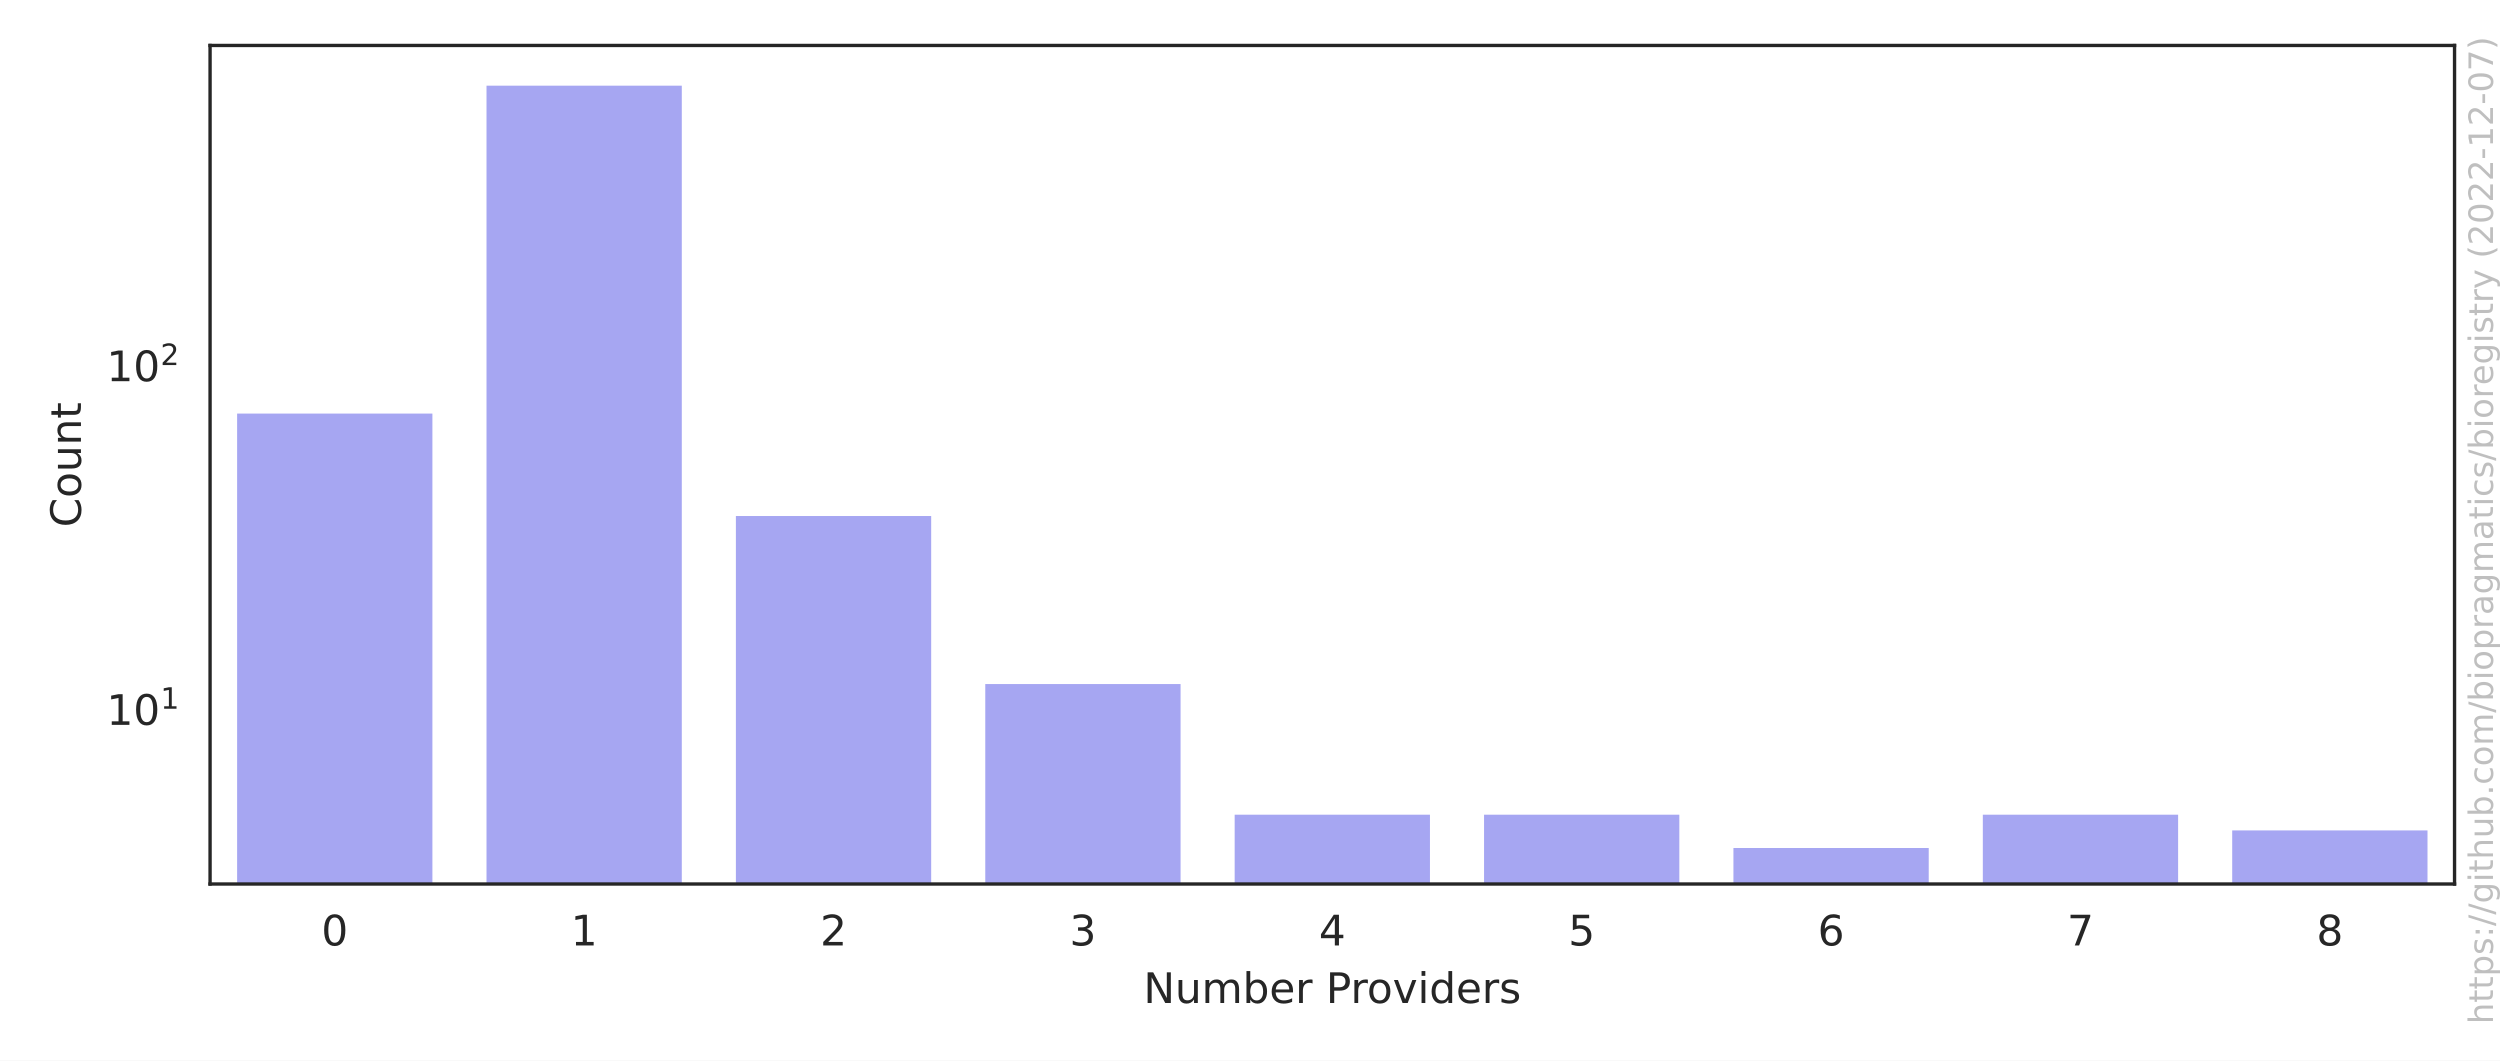
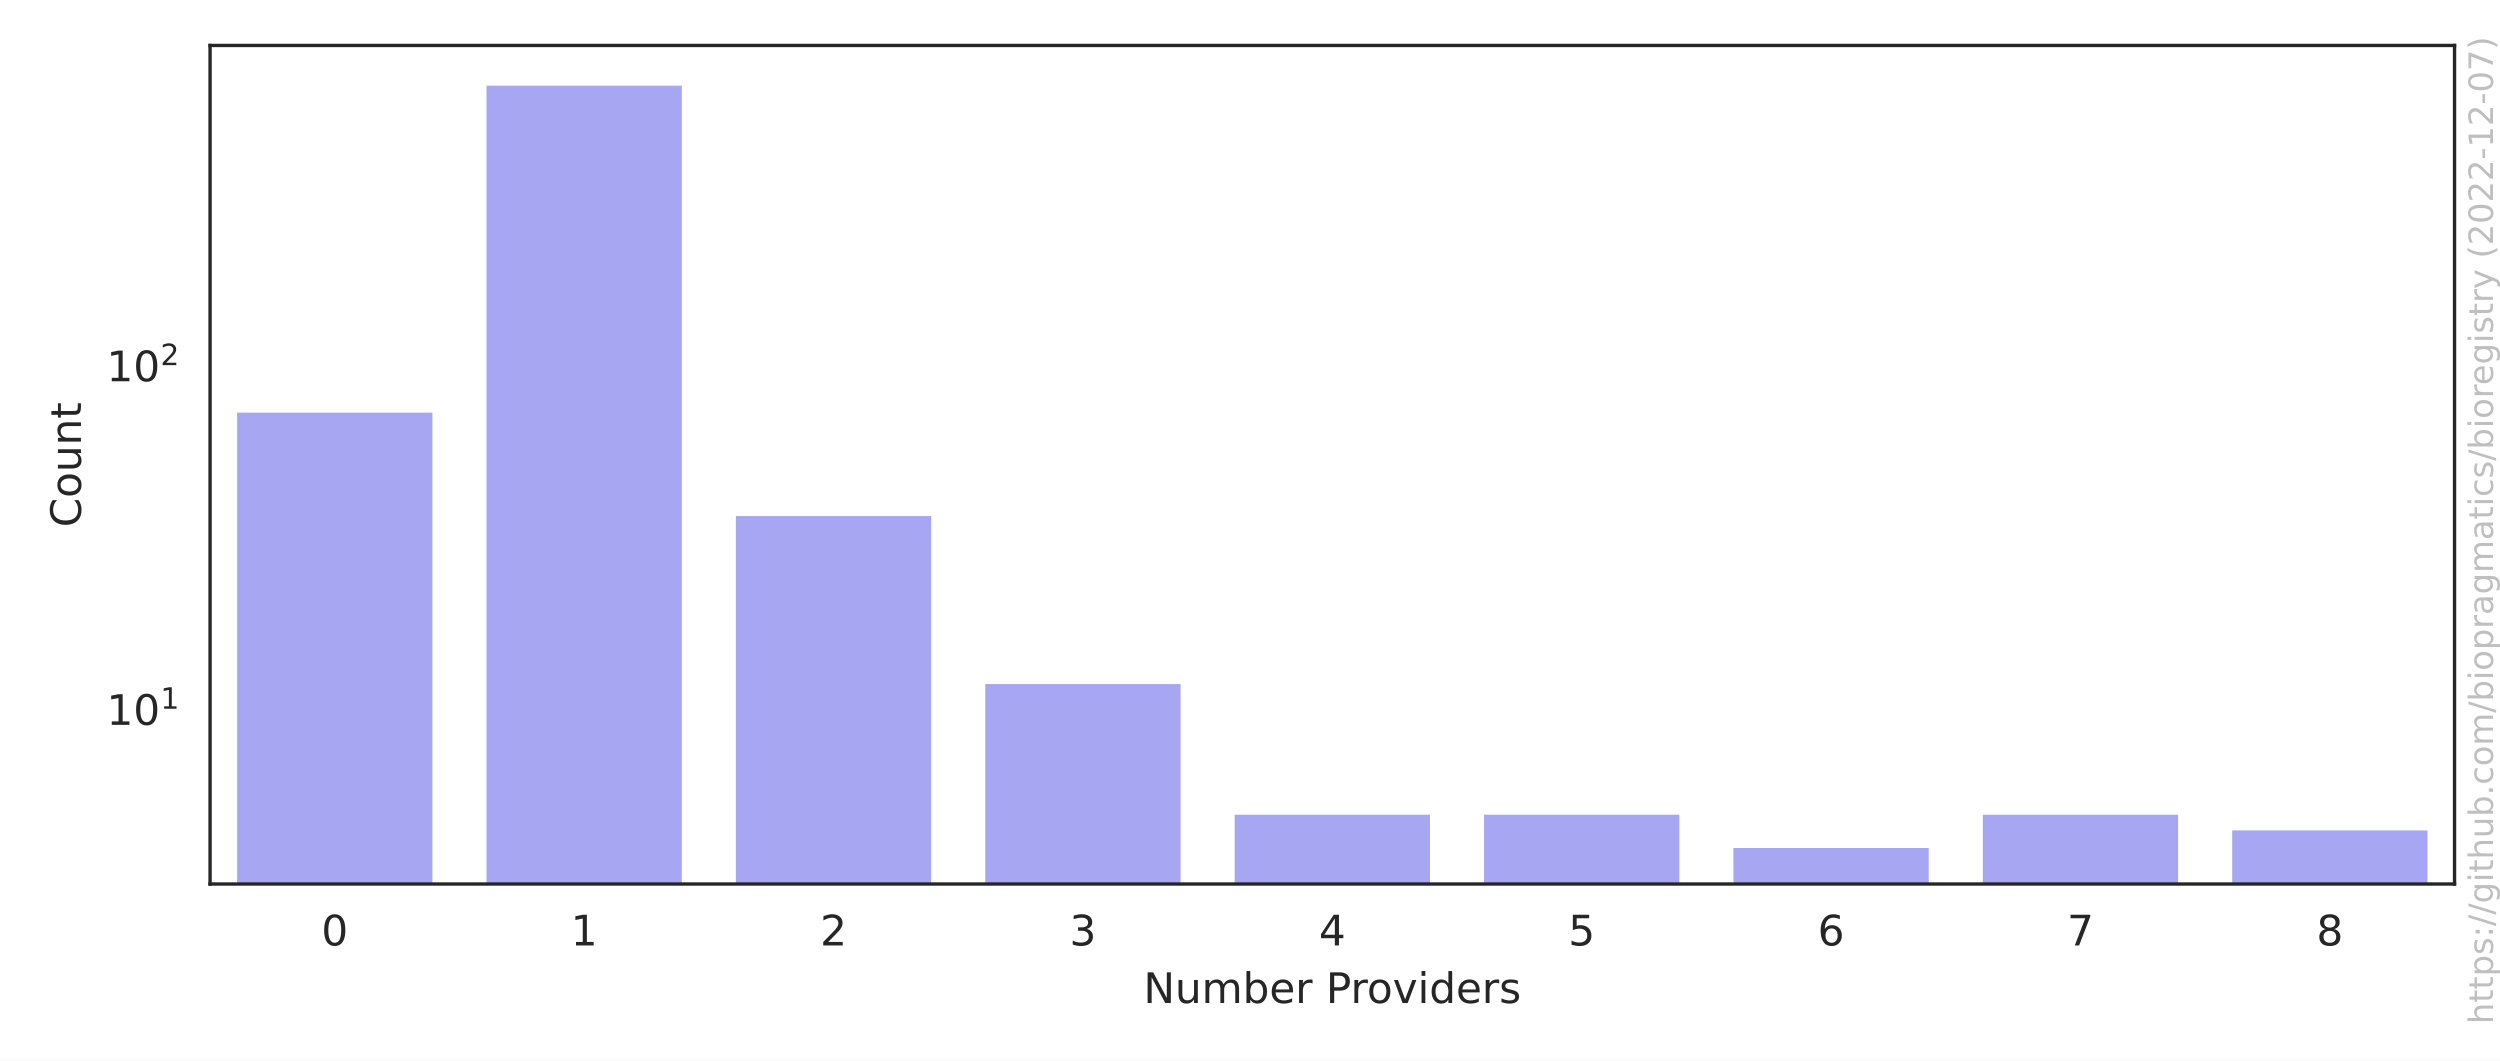
<svg xmlns="http://www.w3.org/2000/svg" xmlns:xlink="http://www.w3.org/1999/xlink" width="594pt" height="252pt" viewBox="0 0 594 252" version="1.1">
  <defs>
    <style type="text/css">*{stroke-linejoin: round; stroke-linecap: butt}</style>
  </defs>
  <g id="figure_1">
    <g id="patch_1">
      <path d="M 0 252  L 594 252  L 594 0  L 0 0  z " style="fill: #ffffff" />
    </g>
    <g id="axes_1">
      <g id="patch_2">
        <path d="M 49.913 210.04  L 583.2 210.04  L 583.2 10.8  L 49.913 10.8  z " style="fill: #ffffff" />
      </g>
      <g id="matplotlib.axis_1">
        <g id="xtick_1">
          <g id="text_1">
            <g style="fill: #262626" transform="translate(76.35851 224.6384) scale(0.1 -0.1)">
              <defs>
                <path id="DejaVuSans-30" d="M 2034 4250  Q 1547 4250 1301 3770  Q 1056 3291 1056 2328  Q 1056 1369 1301 889  Q 1547 409 2034 409  Q 2525 409 2770 889  Q 3016 1369 3016 2328  Q 3016 3291 2770 3770  Q 2525 4250 2034 4250  z M 2034 4750  Q 2819 4750 3233 4129  Q 3647 3509 3647 2328  Q 3647 1150 3233 529  Q 2819 -91 2034 -91  Q 1250 -91 836 529  Q 422 1150 422 2328  Q 422 3509 836 4129  Q 1250 4750 2034 4750  z " transform="scale(0.015625)" />
              </defs>
              <use xlink:href="#DejaVuSans-30" />
            </g>
          </g>
        </g>
        <g id="xtick_2">
          <g id="text_2">
            <g style="fill: #262626" transform="translate(135.6127 224.6384) scale(0.1 -0.1)">
              <defs>
                <path id="DejaVuSans-31" d="M 794 531  L 1825 531  L 1825 4091  L 703 3866  L 703 4441  L 1819 4666  L 2450 4666  L 2450 531  L 3481 531  L 3481 0  L 794 0  L 794 531  z " transform="scale(0.015625)" />
              </defs>
              <use xlink:href="#DejaVuSans-31" />
            </g>
          </g>
        </g>
        <g id="xtick_3">
          <g id="text_3">
            <g style="fill: #262626" transform="translate(194.8668 224.6384) scale(0.1 -0.1)">
              <defs>
                <path id="DejaVuSans-32" d="M 1228 531  L 3431 531  L 3431 0  L 469 0  L 469 531  Q 828 903 1448 1529  Q 2069 2156 2228 2338  Q 2531 2678 2651 2914  Q 2772 3150 2772 3378  Q 2772 3750 2511 3984  Q 2250 4219 1831 4219  Q 1534 4219 1204 4116  Q 875 4013 500 3803  L 500 4441  Q 881 4594 1212 4672  Q 1544 4750 1819 4750  Q 2544 4750 2975 4387  Q 3406 4025 3406 3419  Q 3406 3131 3298 2873  Q 3191 2616 2906 2266  Q 2828 2175 2409 1742  Q 1991 1309 1228 531  z " transform="scale(0.015625)" />
              </defs>
              <use xlink:href="#DejaVuSans-32" />
            </g>
          </g>
        </g>
        <g id="xtick_4">
          <g id="text_4">
            <g style="fill: #262626" transform="translate(254.1209 224.6384) scale(0.1 -0.1)">
              <defs>
                <path id="DejaVuSans-33" d="M 2597 2516  Q 3050 2419 3304 2112  Q 3559 1806 3559 1356  Q 3559 666 3084 287  Q 2609 -91 1734 -91  Q 1441 -91 1130 -33  Q 819 25 488 141  L 488 750  Q 750 597 1062 519  Q 1375 441 1716 441  Q 2309 441 2620 675  Q 2931 909 2931 1356  Q 2931 1769 2642 2001  Q 2353 2234 1838 2234  L 1294 2234  L 1294 2753  L 1863 2753  Q 2328 2753 2575 2939  Q 2822 3125 2822 3475  Q 2822 3834 2567 4026  Q 2313 4219 1838 4219  Q 1578 4219 1281 4162  Q 984 4106 628 3988  L 628 4550  Q 988 4650 1302 4700  Q 1616 4750 1894 4750  Q 2613 4750 3031 4423  Q 3450 4097 3450 3541  Q 3450 3153 3228 2886  Q 3006 2619 2597 2516  z " transform="scale(0.015625)" />
              </defs>
              <use xlink:href="#DejaVuSans-33" />
            </g>
          </g>
        </g>
        <g id="xtick_5">
          <g id="text_5">
            <g style="fill: #262626" transform="translate(313.3751 224.6384) scale(0.1 -0.1)">
              <defs>
                <path id="DejaVuSans-34" d="M 2419 4116  L 825 1625  L 2419 1625  L 2419 4116  z M 2253 4666  L 3047 4666  L 3047 1625  L 3713 1625  L 3713 1100  L 3047 1100  L 3047 0  L 2419 0  L 2419 1100  L 313 1100  L 313 1709  L 2253 4666  z " transform="scale(0.015625)" />
              </defs>
              <use xlink:href="#DejaVuSans-34" />
            </g>
          </g>
        </g>
        <g id="xtick_6">
          <g id="text_6">
            <g style="fill: #262626" transform="translate(372.6292 224.6384) scale(0.1 -0.1)">
              <defs>
                <path id="DejaVuSans-35" d="M 691 4666  L 3169 4666  L 3169 4134  L 1269 4134  L 1269 2991  Q 1406 3038 1543 3061  Q 1681 3084 1819 3084  Q 2600 3084 3056 2656  Q 3513 2228 3513 1497  Q 3513 744 3044 326  Q 2575 -91 1722 -91  Q 1428 -91 1123 -41  Q 819 9 494 109  L 494 744  Q 775 591 1075 516  Q 1375 441 1709 441  Q 2250 441 2565 725  Q 2881 1009 2881 1497  Q 2881 1984 2565 2268  Q 2250 2553 1709 2553  Q 1456 2553 1204 2497  Q 953 2441 691 2322  L 691 4666  z " transform="scale(0.015625)" />
              </defs>
              <use xlink:href="#DejaVuSans-35" />
            </g>
          </g>
        </g>
        <g id="xtick_7">
          <g id="text_7">
            <g style="fill: #262626" transform="translate(431.8834 224.6384) scale(0.1 -0.1)">
              <defs>
                <path id="DejaVuSans-36" d="M 2113 2584  Q 1688 2584 1439 2293  Q 1191 2003 1191 1497  Q 1191 994 1439 701  Q 1688 409 2113 409  Q 2538 409 2786 701  Q 3034 994 3034 1497  Q 3034 2003 2786 2293  Q 2538 2584 2113 2584  z M 3366 4563  L 3366 3988  Q 3128 4100 2886 4159  Q 2644 4219 2406 4219  Q 1781 4219 1451 3797  Q 1122 3375 1075 2522  Q 1259 2794 1537 2939  Q 1816 3084 2150 3084  Q 2853 3084 3261 2657  Q 3669 2231 3669 1497  Q 3669 778 3244 343  Q 2819 -91 2113 -91  Q 1303 -91 875 529  Q 447 1150 447 2328  Q 447 3434 972 4092  Q 1497 4750 2381 4750  Q 2619 4750 2861 4703  Q 3103 4656 3366 4563  z " transform="scale(0.015625)" />
              </defs>
              <use xlink:href="#DejaVuSans-36" />
            </g>
          </g>
        </g>
        <g id="xtick_8">
          <g id="text_8">
            <g style="fill: #262626" transform="translate(491.1375 224.6384) scale(0.1 -0.1)">
              <defs>
                <path id="DejaVuSans-37" d="M 525 4666  L 3525 4666  L 3525 4397  L 1831 0  L 1172 0  L 2766 4134  L 525 4134  L 525 4666  z " transform="scale(0.015625)" />
              </defs>
              <use xlink:href="#DejaVuSans-37" />
            </g>
          </g>
        </g>
        <g id="xtick_9">
          <g id="text_9">
            <g style="fill: #262626" transform="translate(550.3917 224.6384) scale(0.1 -0.1)">
              <defs>
                <path id="DejaVuSans-38" d="M 2034 2216  Q 1584 2216 1326 1975  Q 1069 1734 1069 1313  Q 1069 891 1326 650  Q 1584 409 2034 409  Q 2484 409 2743 651  Q 3003 894 3003 1313  Q 3003 1734 2745 1975  Q 2488 2216 2034 2216  z M 1403 2484  Q 997 2584 770 2862  Q 544 3141 544 3541  Q 544 4100 942 4425  Q 1341 4750 2034 4750  Q 2731 4750 3128 4425  Q 3525 4100 3525 3541  Q 3525 3141 3298 2862  Q 3072 2584 2669 2484  Q 3125 2378 3379 2068  Q 3634 1759 3634 1313  Q 3634 634 3220 271  Q 2806 -91 2034 -91  Q 1263 -91 848 271  Q 434 634 434 1313  Q 434 1759 690 2068  Q 947 2378 1403 2484  z M 1172 3481  Q 1172 3119 1398 2916  Q 1625 2713 2034 2713  Q 2441 2713 2670 2916  Q 2900 3119 2900 3481  Q 2900 3844 2670 4047  Q 2441 4250 2034 4250  Q 1625 4250 1398 4047  Q 1172 3844 1172 3481  z " transform="scale(0.015625)" />
              </defs>
              <use xlink:href="#DejaVuSans-38" />
            </g>
          </g>
        </g>
        <g id="text_10">
          <g style="fill: #262626" transform="translate(271.6923 238.3166) scale(0.1 -0.1)">
            <defs>
              <path id="DejaVuSans-4e" d="M 628 4666  L 1478 4666  L 3547 763  L 3547 4666  L 4159 4666  L 4159 0  L 3309 0  L 1241 3903  L 1241 0  L 628 0  L 628 4666  z " transform="scale(0.015625)" />
              <path id="DejaVuSans-75" d="M 544 1381  L 544 3500  L 1119 3500  L 1119 1403  Q 1119 906 1312 657  Q 1506 409 1894 409  Q 2359 409 2629 706  Q 2900 1003 2900 1516  L 2900 3500  L 3475 3500  L 3475 0  L 2900 0  L 2900 538  Q 2691 219 2414 64  Q 2138 -91 1772 -91  Q 1169 -91 856 284  Q 544 659 544 1381  z M 1991 3584  L 1991 3584  z " transform="scale(0.015625)" />
              <path id="DejaVuSans-6d" d="M 3328 2828  Q 3544 3216 3844 3400  Q 4144 3584 4550 3584  Q 5097 3584 5394 3201  Q 5691 2819 5691 2113  L 5691 0  L 5113 0  L 5113 2094  Q 5113 2597 4934 2840  Q 4756 3084 4391 3084  Q 3944 3084 3684 2787  Q 3425 2491 3425 1978  L 3425 0  L 2847 0  L 2847 2094  Q 2847 2600 2669 2842  Q 2491 3084 2119 3084  Q 1678 3084 1418 2786  Q 1159 2488 1159 1978  L 1159 0  L 581 0  L 581 3500  L 1159 3500  L 1159 2956  Q 1356 3278 1631 3431  Q 1906 3584 2284 3584  Q 2666 3584 2933 3390  Q 3200 3197 3328 2828  z " transform="scale(0.015625)" />
              <path id="DejaVuSans-62" d="M 3116 1747  Q 3116 2381 2855 2742  Q 2594 3103 2138 3103  Q 1681 3103 1420 2742  Q 1159 2381 1159 1747  Q 1159 1113 1420 752  Q 1681 391 2138 391  Q 2594 391 2855 752  Q 3116 1113 3116 1747  z M 1159 2969  Q 1341 3281 1617 3432  Q 1894 3584 2278 3584  Q 2916 3584 3314 3078  Q 3713 2572 3713 1747  Q 3713 922 3314 415  Q 2916 -91 2278 -91  Q 1894 -91 1617 61  Q 1341 213 1159 525  L 1159 0  L 581 0  L 581 4863  L 1159 4863  L 1159 2969  z " transform="scale(0.015625)" />
              <path id="DejaVuSans-65" d="M 3597 1894  L 3597 1613  L 953 1613  Q 991 1019 1311 708  Q 1631 397 2203 397  Q 2534 397 2845 478  Q 3156 559 3463 722  L 3463 178  Q 3153 47 2828 -22  Q 2503 -91 2169 -91  Q 1331 -91 842 396  Q 353 884 353 1716  Q 353 2575 817 3079  Q 1281 3584 2069 3584  Q 2775 3584 3186 3129  Q 3597 2675 3597 1894  z M 3022 2063  Q 3016 2534 2758 2815  Q 2500 3097 2075 3097  Q 1594 3097 1305 2825  Q 1016 2553 972 2059  L 3022 2063  z " transform="scale(0.015625)" />
              <path id="DejaVuSans-72" d="M 2631 2963  Q 2534 3019 2420 3045  Q 2306 3072 2169 3072  Q 1681 3072 1420 2755  Q 1159 2438 1159 1844  L 1159 0  L 581 0  L 581 3500  L 1159 3500  L 1159 2956  Q 1341 3275 1631 3429  Q 1922 3584 2338 3584  Q 2397 3584 2469 3576  Q 2541 3569 2628 3553  L 2631 2963  z " transform="scale(0.015625)" />
              <path id="DejaVuSans-20" transform="scale(0.015625)" />
              <path id="DejaVuSans-50" d="M 1259 4147  L 1259 2394  L 2053 2394  Q 2494 2394 2734 2622  Q 2975 2850 2975 3272  Q 2975 3691 2734 3919  Q 2494 4147 2053 4147  L 1259 4147  z M 628 4666  L 2053 4666  Q 2838 4666 3239 4311  Q 3641 3956 3641 3272  Q 3641 2581 3239 2228  Q 2838 1875 2053 1875  L 1259 1875  L 1259 0  L 628 0  L 628 4666  z " transform="scale(0.015625)" />
              <path id="DejaVuSans-6f" d="M 1959 3097  Q 1497 3097 1228 2736  Q 959 2375 959 1747  Q 959 1119 1226 758  Q 1494 397 1959 397  Q 2419 397 2687 759  Q 2956 1122 2956 1747  Q 2956 2369 2687 2733  Q 2419 3097 1959 3097  z M 1959 3584  Q 2709 3584 3137 3096  Q 3566 2609 3566 1747  Q 3566 888 3137 398  Q 2709 -91 1959 -91  Q 1206 -91 779 398  Q 353 888 353 1747  Q 353 2609 779 3096  Q 1206 3584 1959 3584  z " transform="scale(0.015625)" />
              <path id="DejaVuSans-76" d="M 191 3500  L 800 3500  L 1894 563  L 2988 3500  L 3597 3500  L 2284 0  L 1503 0  L 191 3500  z " transform="scale(0.015625)" />
              <path id="DejaVuSans-69" d="M 603 3500  L 1178 3500  L 1178 0  L 603 0  L 603 3500  z M 603 4863  L 1178 4863  L 1178 4134  L 603 4134  L 603 4863  z " transform="scale(0.015625)" />
              <path id="DejaVuSans-64" d="M 2906 2969  L 2906 4863  L 3481 4863  L 3481 0  L 2906 0  L 2906 525  Q 2725 213 2448 61  Q 2172 -91 1784 -91  Q 1150 -91 751 415  Q 353 922 353 1747  Q 353 2572 751 3078  Q 1150 3584 1784 3584  Q 2172 3584 2448 3432  Q 2725 3281 2906 2969  z M 947 1747  Q 947 1113 1208 752  Q 1469 391 1925 391  Q 2381 391 2643 752  Q 2906 1113 2906 1747  Q 2906 2381 2643 2742  Q 2381 3103 1925 3103  Q 1469 3103 1208 2742  Q 947 2381 947 1747  z " transform="scale(0.015625)" />
              <path id="DejaVuSans-73" d="M 2834 3397  L 2834 2853  Q 2591 2978 2328 3040  Q 2066 3103 1784 3103  Q 1356 3103 1142 2972  Q 928 2841 928 2578  Q 928 2378 1081 2264  Q 1234 2150 1697 2047  L 1894 2003  Q 2506 1872 2764 1633  Q 3022 1394 3022 966  Q 3022 478 2636 193  Q 2250 -91 1575 -91  Q 1294 -91 989 -36  Q 684 19 347 128  L 347 722  Q 666 556 975 473  Q 1284 391 1588 391  Q 1994 391 2212 530  Q 2431 669 2431 922  Q 2431 1156 2273 1281  Q 2116 1406 1581 1522  L 1381 1569  Q 847 1681 609 1914  Q 372 2147 372 2553  Q 372 3047 722 3315  Q 1072 3584 1716 3584  Q 2034 3584 2315 3537  Q 2597 3491 2834 3397  z " transform="scale(0.015625)" />
            </defs>
            <use xlink:href="#DejaVuSans-4e" />
            <use xlink:href="#DejaVuSans-75" x="74.805" />
            <use xlink:href="#DejaVuSans-6d" x="138.184" />
            <use xlink:href="#DejaVuSans-62" x="235.596" />
            <use xlink:href="#DejaVuSans-65" x="299.072" />
            <use xlink:href="#DejaVuSans-72" x="360.596" />
            <use xlink:href="#DejaVuSans-20" x="401.709" />
            <use xlink:href="#DejaVuSans-50" x="433.496" />
            <use xlink:href="#DejaVuSans-72" x="492.049" />
            <use xlink:href="#DejaVuSans-6f" x="530.912" />
            <use xlink:href="#DejaVuSans-76" x="592.094" />
            <use xlink:href="#DejaVuSans-69" x="651.273" />
            <use xlink:href="#DejaVuSans-64" x="679.057" />
            <use xlink:href="#DejaVuSans-65" x="742.533" />
            <use xlink:href="#DejaVuSans-72" x="804.057" />
            <use xlink:href="#DejaVuSans-73" x="845.17" />
          </g>
        </g>
      </g>
      <g id="matplotlib.axis_2">
        <g id="ytick_1">
          <g id="text_11">
-             <g style="fill: #262626" transform="translate(25.31268 172.293) scale(0.1 -0.1)">
+             <g style="fill: #262626" transform="translate(25.31268 172.2978) scale(0.1 -0.1)">
              <use xlink:href="#DejaVuSans-31" transform="translate(0 0.684375)" />
              <use xlink:href="#DejaVuSans-30" transform="translate(63.62305 0.684375)" />
              <use xlink:href="#DejaVuSans-31" transform="translate(128.2031 38.96563) scale(0.7)" />
            </g>
          </g>
        </g>
        <g id="ytick_2">
          <g id="text_12">
-             <g style="fill: #262626" transform="translate(25.31268 90.64785) scale(0.1 -0.1)">
+             <g style="fill: #262626" transform="translate(25.31268 90.66473) scale(0.1 -0.1)">
              <use xlink:href="#DejaVuSans-31" transform="translate(0 0.765625)" />
              <use xlink:href="#DejaVuSans-30" transform="translate(63.62305 0.765625)" />
              <use xlink:href="#DejaVuSans-32" transform="translate(128.2031 39.04688) scale(0.7)" />
            </g>
          </g>
        </g>
        <g id="ytick_3" />
        <g id="ytick_4" />
        <g id="ytick_5" />
        <g id="ytick_6" />
        <g id="ytick_7" />
        <g id="ytick_8" />
        <g id="ytick_9" />
        <g id="ytick_10" />
        <g id="ytick_11" />
        <g id="ytick_12" />
        <g id="ytick_13" />
        <g id="ytick_14" />
        <g id="ytick_15" />
        <g id="ytick_16" />
        <g id="ytick_17" />
        <g id="ytick_18" />
        <g id="ytick_19" />
        <g id="ytick_20" />
        <g id="ytick_21" />
        <g id="ytick_22" />
        <g id="ytick_23" />
        <g id="text_13">
          <g style="fill: #262626" transform="translate(19.233 125.2684) rotate(-90) scale(0.1 -0.1)">
            <defs>
              <path id="DejaVuSans-43" d="M 4122 4306  L 4122 3641  Q 3803 3938 3442 4084  Q 3081 4231 2675 4231  Q 1875 4231 1450 3742  Q 1025 3253 1025 2328  Q 1025 1406 1450 917  Q 1875 428 2675 428  Q 3081 428 3442 575  Q 3803 722 4122 1019  L 4122 359  Q 3791 134 3420 21  Q 3050 -91 2638 -91  Q 1578 -91 968 557  Q 359 1206 359 2328  Q 359 3453 968 4101  Q 1578 4750 2638 4750  Q 3056 4750 3426 4639  Q 3797 4528 4122 4306  z " transform="scale(0.015625)" />
              <path id="DejaVuSans-6e" d="M 3513 2113  L 3513 0  L 2938 0  L 2938 2094  Q 2938 2591 2744 2837  Q 2550 3084 2163 3084  Q 1697 3084 1428 2787  Q 1159 2491 1159 1978  L 1159 0  L 581 0  L 581 3500  L 1159 3500  L 1159 2956  Q 1366 3272 1645 3428  Q 1925 3584 2291 3584  Q 2894 3584 3203 3211  Q 3513 2838 3513 2113  z " transform="scale(0.015625)" />
              <path id="DejaVuSans-74" d="M 1172 4494  L 1172 3500  L 2356 3500  L 2356 3053  L 1172 3053  L 1172 1153  Q 1172 725 1289 603  Q 1406 481 1766 481  L 2356 481  L 2356 0  L 1766 0  Q 1100 0 847 248  Q 594 497 594 1153  L 594 3053  L 172 3053  L 172 3500  L 594 3500  L 594 4494  L 1172 4494  z " transform="scale(0.015625)" />
            </defs>
            <use xlink:href="#DejaVuSans-43" />
            <use xlink:href="#DejaVuSans-6f" x="69.824" />
            <use xlink:href="#DejaVuSans-75" x="131.006" />
            <use xlink:href="#DejaVuSans-6e" x="194.385" />
            <use xlink:href="#DejaVuSans-74" x="257.764" />
          </g>
        </g>
      </g>
      <g id="patch_3">
-         <path d="M 55.838 81895.275  L 103.241 81895.275  L 103.241 97.766  L 55.838 97.766  z " clip-path="url(#p84426c0476)" style="fill: #2020df; opacity: 0.4; stroke: #ffffff; stroke-linejoin: miter" />
+         <path d="M 55.838 81883.193  L 103.241 81883.193  L 103.241 97.541  L 55.838 97.541  z " clip-path="url(#p84426c0476)" style="fill: #2020df; opacity: 0.4; stroke: #ffffff; stroke-linejoin: miter" />
      </g>
      <g id="patch_4">
-         <path d="M 115.092 81895.275  L 162.496 81895.275  L 162.496 19.856  L 115.092 19.856  z " clip-path="url(#p84426c0476)" style="fill: #2020df; opacity: 0.4; stroke: #ffffff; stroke-linejoin: miter" />
+         <path d="M 115.092 81883.193  L 162.496 81883.193  L 162.496 19.856  L 115.092 19.856  z " clip-path="url(#p84426c0476)" style="fill: #2020df; opacity: 0.4; stroke: #ffffff; stroke-linejoin: miter" />
      </g>
      <g id="patch_5">
-         <path d="M 174.346 81895.275  L 221.75 81895.275  L 221.75 122.103  L 174.346 122.103  z " clip-path="url(#p84426c0476)" style="fill: #2020df; opacity: 0.4; stroke: #ffffff; stroke-linejoin: miter" />
+         <path d="M 174.346 81883.193  L 221.75 81883.193  L 221.75 122.115  L 174.346 122.115  z " clip-path="url(#p84426c0476)" style="fill: #2020df; opacity: 0.4; stroke: #ffffff; stroke-linejoin: miter" />
      </g>
      <g id="patch_6">
-         <path d="M 233.601 81895.275  L 281.004 81895.275  L 281.004 162.029  L 233.601 162.029  z " clip-path="url(#p84426c0476)" style="fill: #2020df; opacity: 0.4; stroke: #ffffff; stroke-linejoin: miter" />
+         <path d="M 233.601 81883.193  L 281.004 81883.193  L 281.004 162.035  L 233.601 162.035  z " clip-path="url(#p84426c0476)" style="fill: #2020df; opacity: 0.4; stroke: #ffffff; stroke-linejoin: miter" />
      </g>
      <g id="patch_7">
-         <path d="M 292.855 81895.275  L 340.258 81895.275  L 340.258 193.071  L 292.855 193.071  z " clip-path="url(#p84426c0476)" style="fill: #2020df; opacity: 0.4; stroke: #ffffff; stroke-linejoin: miter" />
+         <path d="M 292.855 81883.193  L 340.258 81883.193  L 340.258 193.073  L 292.855 193.073  z " clip-path="url(#p84426c0476)" style="fill: #2020df; opacity: 0.4; stroke: #ffffff; stroke-linejoin: miter" />
      </g>
      <g id="patch_8">
-         <path d="M 352.109 81895.275  L 399.512 81895.275  L 399.512 193.071  L 352.109 193.071  z " clip-path="url(#p84426c0476)" style="fill: #2020df; opacity: 0.4; stroke: #ffffff; stroke-linejoin: miter" />
+         <path d="M 352.109 81883.193  L 399.512 81883.193  L 399.512 193.073  L 352.109 193.073  z " clip-path="url(#p84426c0476)" style="fill: #2020df; opacity: 0.4; stroke: #ffffff; stroke-linejoin: miter" />
      </g>
      <g id="patch_9">
-         <path d="M 411.363 81895.275  L 458.766 81895.275  L 458.766 200.984  L 411.363 200.984  z " clip-path="url(#p84426c0476)" style="fill: #2020df; opacity: 0.4; stroke: #ffffff; stroke-linejoin: miter" />
+         <path d="M 411.363 81883.193  L 458.766 81883.193  L 458.766 200.984  L 411.363 200.984  z " clip-path="url(#p84426c0476)" style="fill: #2020df; opacity: 0.4; stroke: #ffffff; stroke-linejoin: miter" />
      </g>
      <g id="patch_10">
-         <path d="M 470.617 81895.275  L 518.02 81895.275  L 518.02 193.071  L 470.617 193.071  z " clip-path="url(#p84426c0476)" style="fill: #2020df; opacity: 0.4; stroke: #ffffff; stroke-linejoin: miter" />
+         <path d="M 470.617 81883.193  L 518.02 81883.193  L 518.02 193.073  L 470.617 193.073  z " clip-path="url(#p84426c0476)" style="fill: #2020df; opacity: 0.4; stroke: #ffffff; stroke-linejoin: miter" />
      </g>
      <g id="patch_11">
-         <path d="M 529.871 81895.275  L 577.275 81895.275  L 577.275 196.807  L 529.871 196.807  z " clip-path="url(#p84426c0476)" style="fill: #2020df; opacity: 0.4; stroke: #ffffff; stroke-linejoin: miter" />
+         <path d="M 529.871 81883.193  L 577.275 81883.193  L 577.275 196.808  L 529.871 196.808  z " clip-path="url(#p84426c0476)" style="fill: #2020df; opacity: 0.4; stroke: #ffffff; stroke-linejoin: miter" />
      </g>
      <g id="patch_12">
        <path d="M 49.913 210.04  L 49.913 10.8  " style="fill: none; stroke: #262626; stroke-width: 0.8; stroke-linejoin: miter; stroke-linecap: square" />
      </g>
      <g id="patch_13">
        <path d="M 583.2 210.04  L 583.2 10.8  " style="fill: none; stroke: #262626; stroke-width: 0.8; stroke-linejoin: miter; stroke-linecap: square" />
      </g>
      <g id="patch_14">
        <path d="M 49.913 210.04  L 583.2 210.04  " style="fill: none; stroke: #262626; stroke-width: 0.8; stroke-linejoin: miter; stroke-linecap: square" />
      </g>
      <g id="patch_15">
        <path d="M 49.913 10.8  L 583.2 10.8  " style="fill: none; stroke: #262626; stroke-width: 0.8; stroke-linejoin: miter; stroke-linecap: square" />
      </g>
    </g>
    <g id="text_14">
      <g style="fill: #808080; opacity: 0.5" transform="translate(592.3362 243.3237) rotate(-90) scale(0.08 -0.08)">
        <defs>
          <path id="DejaVuSans-68" d="M 3513 2113  L 3513 0  L 2938 0  L 2938 2094  Q 2938 2591 2744 2837  Q 2550 3084 2163 3084  Q 1697 3084 1428 2787  Q 1159 2491 1159 1978  L 1159 0  L 581 0  L 581 4863  L 1159 4863  L 1159 2956  Q 1366 3272 1645 3428  Q 1925 3584 2291 3584  Q 2894 3584 3203 3211  Q 3513 2838 3513 2113  z " transform="scale(0.015625)" />
          <path id="DejaVuSans-70" d="M 1159 525  L 1159 -1331  L 581 -1331  L 581 3500  L 1159 3500  L 1159 2969  Q 1341 3281 1617 3432  Q 1894 3584 2278 3584  Q 2916 3584 3314 3078  Q 3713 2572 3713 1747  Q 3713 922 3314 415  Q 2916 -91 2278 -91  Q 1894 -91 1617 61  Q 1341 213 1159 525  z M 3116 1747  Q 3116 2381 2855 2742  Q 2594 3103 2138 3103  Q 1681 3103 1420 2742  Q 1159 2381 1159 1747  Q 1159 1113 1420 752  Q 1681 391 2138 391  Q 2594 391 2855 752  Q 3116 1113 3116 1747  z " transform="scale(0.015625)" />
          <path id="DejaVuSans-3a" d="M 750 794  L 1409 794  L 1409 0  L 750 0  L 750 794  z M 750 3309  L 1409 3309  L 1409 2516  L 750 2516  L 750 3309  z " transform="scale(0.015625)" />
          <path id="DejaVuSans-2f" d="M 1625 4666  L 2156 4666  L 531 -594  L 0 -594  L 1625 4666  z " transform="scale(0.015625)" />
          <path id="DejaVuSans-67" d="M 2906 1791  Q 2906 2416 2648 2759  Q 2391 3103 1925 3103  Q 1463 3103 1205 2759  Q 947 2416 947 1791  Q 947 1169 1205 825  Q 1463 481 1925 481  Q 2391 481 2648 825  Q 2906 1169 2906 1791  z M 3481 434  Q 3481 -459 3084 -895  Q 2688 -1331 1869 -1331  Q 1566 -1331 1297 -1286  Q 1028 -1241 775 -1147  L 775 -588  Q 1028 -725 1275 -790  Q 1522 -856 1778 -856  Q 2344 -856 2625 -561  Q 2906 -266 2906 331  L 2906 616  Q 2728 306 2450 153  Q 2172 0 1784 0  Q 1141 0 747 490  Q 353 981 353 1791  Q 353 2603 747 3093  Q 1141 3584 1784 3584  Q 2172 3584 2450 3431  Q 2728 3278 2906 2969  L 2906 3500  L 3481 3500  L 3481 434  z " transform="scale(0.015625)" />
          <path id="DejaVuSans-2e" d="M 684 794  L 1344 794  L 1344 0  L 684 0  L 684 794  z " transform="scale(0.015625)" />
          <path id="DejaVuSans-63" d="M 3122 3366  L 3122 2828  Q 2878 2963 2633 3030  Q 2388 3097 2138 3097  Q 1578 3097 1268 2742  Q 959 2388 959 1747  Q 959 1106 1268 751  Q 1578 397 2138 397  Q 2388 397 2633 464  Q 2878 531 3122 666  L 3122 134  Q 2881 22 2623 -34  Q 2366 -91 2075 -91  Q 1284 -91 818 406  Q 353 903 353 1747  Q 353 2603 823 3093  Q 1294 3584 2113 3584  Q 2378 3584 2631 3529  Q 2884 3475 3122 3366  z " transform="scale(0.015625)" />
          <path id="DejaVuSans-61" d="M 2194 1759  Q 1497 1759 1228 1600  Q 959 1441 959 1056  Q 959 750 1161 570  Q 1363 391 1709 391  Q 2188 391 2477 730  Q 2766 1069 2766 1631  L 2766 1759  L 2194 1759  z M 3341 1997  L 3341 0  L 2766 0  L 2766 531  Q 2569 213 2275 61  Q 1981 -91 1556 -91  Q 1019 -91 701 211  Q 384 513 384 1019  Q 384 1609 779 1909  Q 1175 2209 1959 2209  L 2766 2209  L 2766 2266  Q 2766 2663 2505 2880  Q 2244 3097 1772 3097  Q 1472 3097 1187 3025  Q 903 2953 641 2809  L 641 3341  Q 956 3463 1253 3523  Q 1550 3584 1831 3584  Q 2591 3584 2966 3190  Q 3341 2797 3341 1997  z " transform="scale(0.015625)" />
          <path id="DejaVuSans-79" d="M 2059 -325  Q 1816 -950 1584 -1140  Q 1353 -1331 966 -1331  L 506 -1331  L 506 -850  L 844 -850  Q 1081 -850 1212 -737  Q 1344 -625 1503 -206  L 1606 56  L 191 3500  L 800 3500  L 1894 763  L 2988 3500  L 3597 3500  L 2059 -325  z " transform="scale(0.015625)" />
          <path id="DejaVuSans-28" d="M 1984 4856  Q 1566 4138 1362 3434  Q 1159 2731 1159 2009  Q 1159 1288 1364 580  Q 1569 -128 1984 -844  L 1484 -844  Q 1016 -109 783 600  Q 550 1309 550 2009  Q 550 2706 781 3412  Q 1013 4119 1484 4856  L 1984 4856  z " transform="scale(0.015625)" />
          <path id="DejaVuSans-2d" d="M 313 2009  L 1997 2009  L 1997 1497  L 313 1497  L 313 2009  z " transform="scale(0.015625)" />
          <path id="DejaVuSans-29" d="M 513 4856  L 1013 4856  Q 1481 4119 1714 3412  Q 1947 2706 1947 2009  Q 1947 1309 1714 600  Q 1481 -109 1013 -844  L 513 -844  Q 928 -128 1133 580  Q 1338 1288 1338 2009  Q 1338 2731 1133 3434  Q 928 4138 513 4856  z " transform="scale(0.015625)" />
        </defs>
        <use xlink:href="#DejaVuSans-68" />
        <use xlink:href="#DejaVuSans-74" x="63.379" />
        <use xlink:href="#DejaVuSans-74" x="102.588" />
        <use xlink:href="#DejaVuSans-70" x="141.797" />
        <use xlink:href="#DejaVuSans-73" x="205.273" />
        <use xlink:href="#DejaVuSans-3a" x="257.373" />
        <use xlink:href="#DejaVuSans-2f" x="291.064" />
        <use xlink:href="#DejaVuSans-2f" x="324.756" />
        <use xlink:href="#DejaVuSans-67" x="358.447" />
        <use xlink:href="#DejaVuSans-69" x="421.924" />
        <use xlink:href="#DejaVuSans-74" x="449.707" />
        <use xlink:href="#DejaVuSans-68" x="488.916" />
        <use xlink:href="#DejaVuSans-75" x="552.295" />
        <use xlink:href="#DejaVuSans-62" x="615.674" />
        <use xlink:href="#DejaVuSans-2e" x="679.15" />
        <use xlink:href="#DejaVuSans-63" x="710.938" />
        <use xlink:href="#DejaVuSans-6f" x="765.918" />
        <use xlink:href="#DejaVuSans-6d" x="827.1" />
        <use xlink:href="#DejaVuSans-2f" x="924.512" />
        <use xlink:href="#DejaVuSans-62" x="958.203" />
        <use xlink:href="#DejaVuSans-69" x="1021.68" />
        <use xlink:href="#DejaVuSans-6f" x="1049.463" />
        <use xlink:href="#DejaVuSans-70" x="1110.645" />
        <use xlink:href="#DejaVuSans-72" x="1174.121" />
        <use xlink:href="#DejaVuSans-61" x="1215.234" />
        <use xlink:href="#DejaVuSans-67" x="1276.514" />
        <use xlink:href="#DejaVuSans-6d" x="1339.99" />
        <use xlink:href="#DejaVuSans-61" x="1437.402" />
        <use xlink:href="#DejaVuSans-74" x="1498.682" />
        <use xlink:href="#DejaVuSans-69" x="1537.891" />
        <use xlink:href="#DejaVuSans-63" x="1565.674" />
        <use xlink:href="#DejaVuSans-73" x="1620.654" />
        <use xlink:href="#DejaVuSans-2f" x="1672.754" />
        <use xlink:href="#DejaVuSans-62" x="1706.445" />
        <use xlink:href="#DejaVuSans-69" x="1769.922" />
        <use xlink:href="#DejaVuSans-6f" x="1797.705" />
        <use xlink:href="#DejaVuSans-72" x="1858.887" />
        <use xlink:href="#DejaVuSans-65" x="1897.75" />
        <use xlink:href="#DejaVuSans-67" x="1959.273" />
        <use xlink:href="#DejaVuSans-69" x="2022.75" />
        <use xlink:href="#DejaVuSans-73" x="2050.533" />
        <use xlink:href="#DejaVuSans-74" x="2102.633" />
        <use xlink:href="#DejaVuSans-72" x="2141.842" />
        <use xlink:href="#DejaVuSans-79" x="2182.955" />
        <use xlink:href="#DejaVuSans-20" x="2242.135" />
        <use xlink:href="#DejaVuSans-28" x="2273.922" />
        <use xlink:href="#DejaVuSans-32" x="2312.936" />
        <use xlink:href="#DejaVuSans-30" x="2376.559" />
        <use xlink:href="#DejaVuSans-32" x="2440.182" />
        <use xlink:href="#DejaVuSans-32" x="2503.805" />
        <use xlink:href="#DejaVuSans-2d" x="2567.428" />
        <use xlink:href="#DejaVuSans-31" x="2603.512" />
        <use xlink:href="#DejaVuSans-32" x="2667.135" />
        <use xlink:href="#DejaVuSans-2d" x="2730.758" />
        <use xlink:href="#DejaVuSans-30" x="2766.842" />
        <use xlink:href="#DejaVuSans-37" x="2830.465" />
        <use xlink:href="#DejaVuSans-29" x="2894.088" />
      </g>
    </g>
  </g>
  <defs>
    <clipPath id="p84426c0476">
      <rect x="49.913" y="10.8" width="533.287" height="199.24" />
    </clipPath>
  </defs>
</svg>
